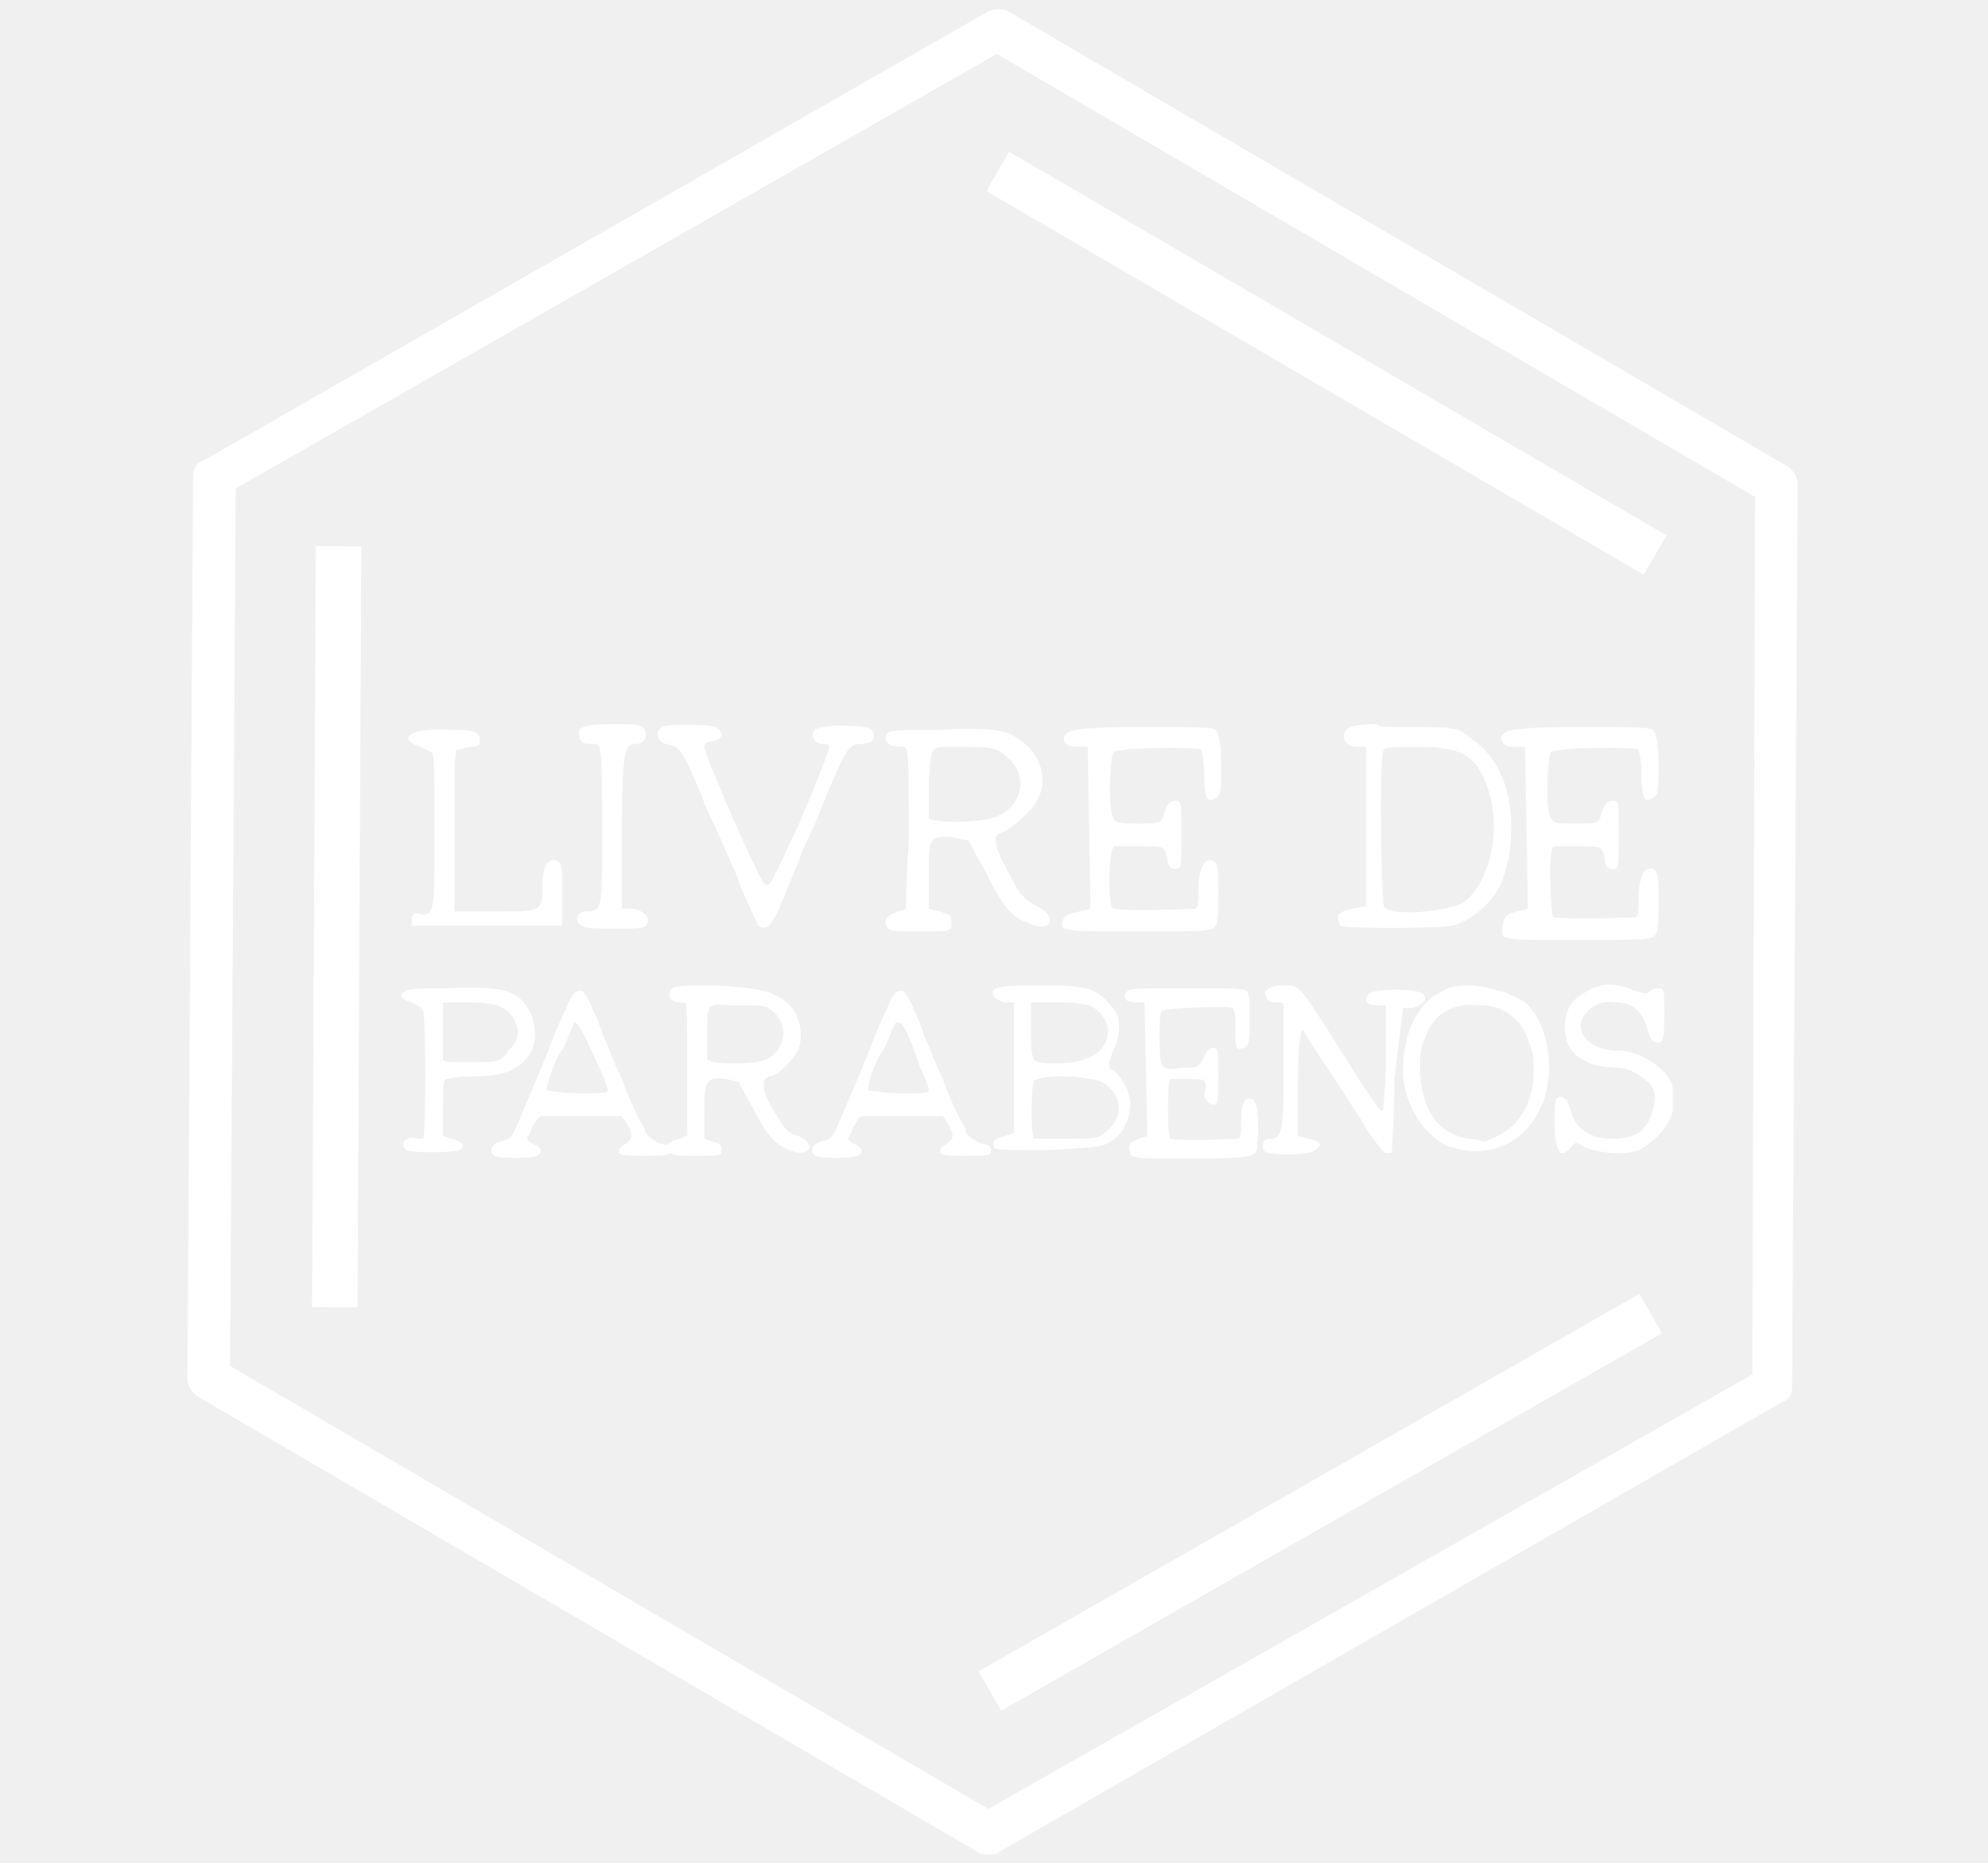
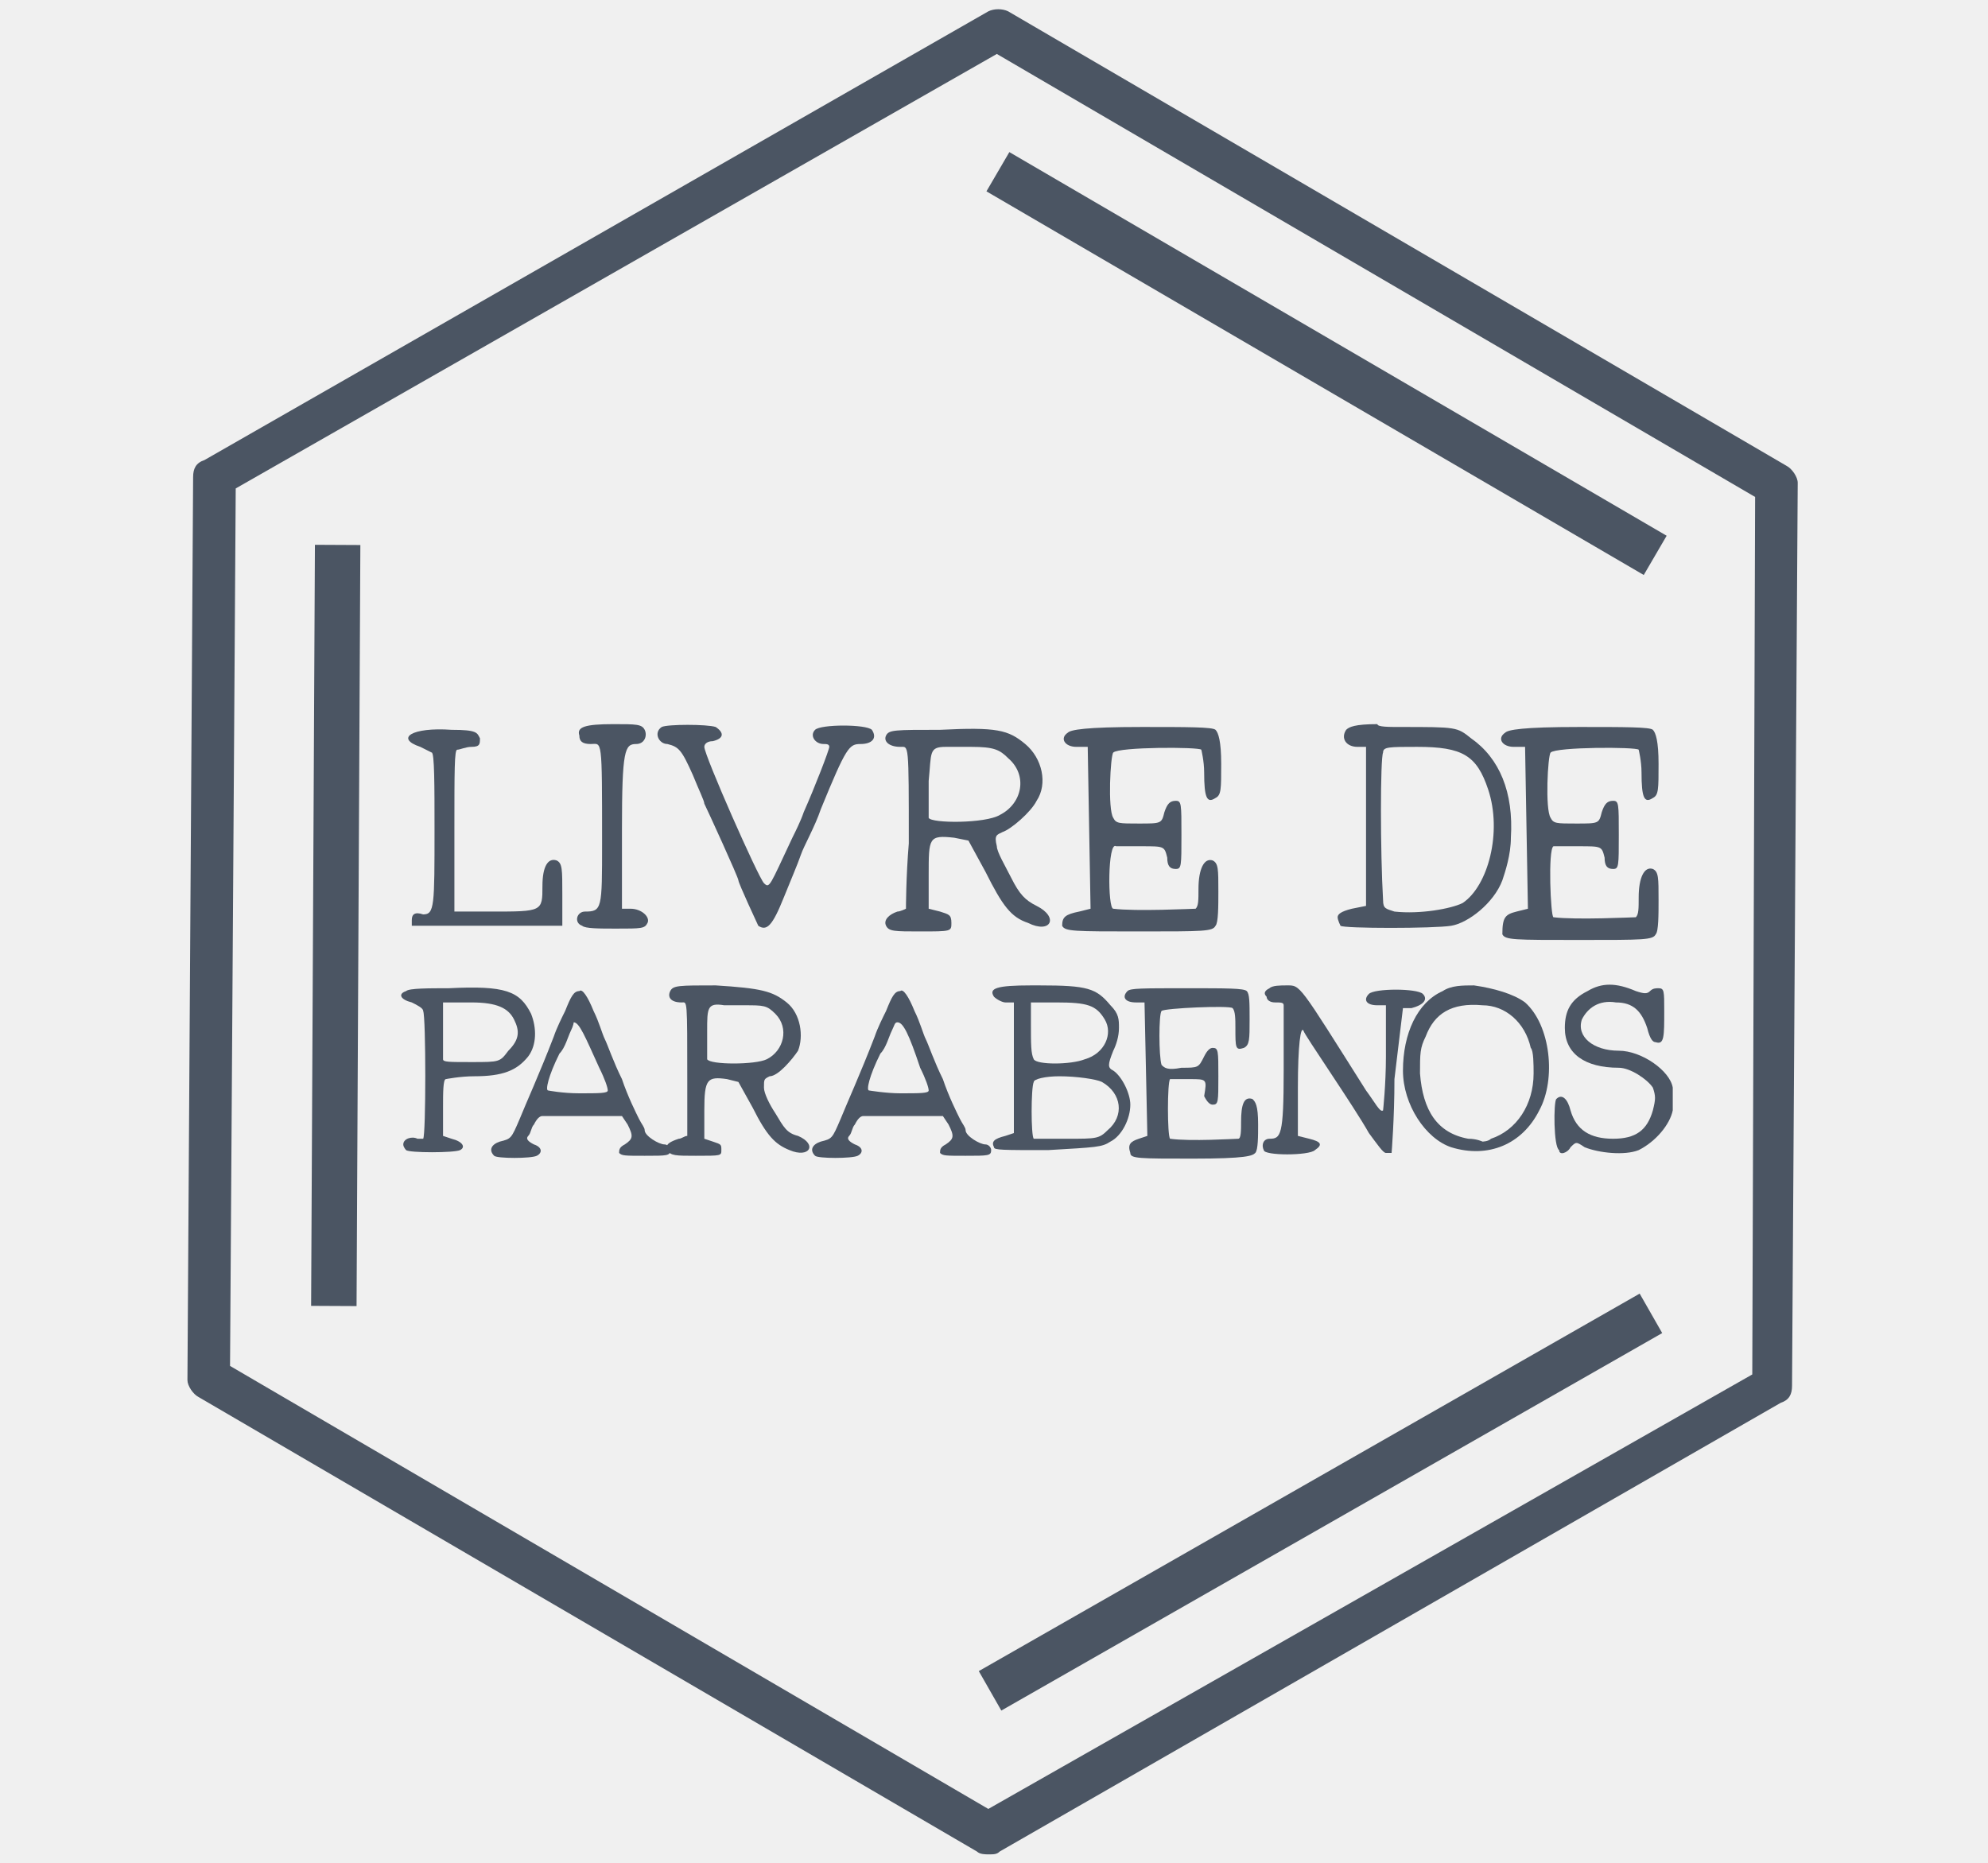
<svg xmlns="http://www.w3.org/2000/svg" version="1.1" id="Camada_1" x="0px" y="0px" viewBox="0 0 70 65.6" style="enable-background:new 0 0 70 65.6;" xml:space="preserve">
  <style type="text/css">
- 	.st0{fill:#FFFFFF;}
+ 	.st0{fill:#4B5563;}
</style>
  <g>
    <path class="st0" d="M34.8,65.3c-0.1,0-0.3,0-0.4-0.1L7,49.2c-0.2-0.1-0.4-0.4-0.4-0.6l0.2-31.8c0-0.3,0.1-0.5,0.4-0.6L34.8,0.4   c0.2-0.1,0.5-0.1,0.7,0l27.4,16c0.2,0.1,0.4,0.4,0.4,0.6l-0.2,31.8c0,0.3-0.1,0.5-0.4,0.6L35.2,65.2C35.1,65.3,35,65.3,34.8,65.3    M8.1,48.1l26.7,15.6l26.9-15.3l0.1-30.9L35.1,1.9L8.3,17.2L8.1,48.1z" />
-     <rect x="45.9" y="-0.6" transform="matrix(0.5041 -0.8636 0.8636 0.5041 12.1104 46.6686)" class="st0" width="1.6" height="26.8" />
-     <rect x="33.1" y="52.1" transform="matrix(0.8683 -0.496 0.496 0.8683 -20.1247 30.0332)" class="st0" width="26.8" height="1.6" />
-     <rect x="-1.5" y="31.9" transform="matrix(4.995302e-03 -1 1 4.995302e-03 -20.9043 44.3707)" class="st0" width="26.8" height="1.6" />
-     <path class="st0" d="M18.7,35.7c0.2,0.5,0.2,1.1-0.1,1.5c-0.4,0.5-0.9,0.7-1.9,0.7c-0.5,0-1,0.1-1,0.1c-0.1,0-0.1,0.5-0.1,1v1   l0.3,0.1c0.4,0.1,0.5,0.3,0.3,0.4c-0.2,0.1-1.8,0.1-1.9,0c0,0-0.1-0.1-0.1-0.2c0-0.2,0.3-0.3,0.5-0.2c0,0,0.1,0,0.2,0   c0.1-0.1,0.1-4.3,0-4.5c0-0.1-0.2-0.2-0.4-0.3c-0.4-0.1-0.5-0.3-0.2-0.4c0.1-0.1,0.8-0.1,1.5-0.1C17.8,34.7,18.3,34.9,18.7,35.7    M16.5,35.3l-0.9,0l0,0.9c0,0.5,0,1,0,1.1c0,0.1,0.2,0.1,1,0.1c1,0,1,0,1.3-0.4c0.4-0.4,0.4-0.7,0.2-1.1c-0.2-0.4-0.6-0.6-1.5-0.6   C16.7,35.3,16.6,35.3,16.5,35.3" />
-     <path class="st0" d="M20.9,35.6c0.2,0.4,0.3,0.8,0.4,1c0.1,0.2,0.3,0.8,0.6,1.4c0.2,0.6,0.5,1.2,0.6,1.4c0.1,0.2,0.2,0.3,0.2,0.4   c0,0.2,0.5,0.5,0.7,0.5c0.1,0,0.2,0.1,0.2,0.2c0,0.2-0.1,0.2-0.9,0.2c-0.7,0-0.8,0-0.9-0.1c0-0.1,0-0.2,0.2-0.3   c0.3-0.2,0.3-0.3,0.1-0.7l-0.2-0.3l-1.3,0c-0.7,0-1.4,0-1.5,0c-0.1,0-0.2,0.1-0.3,0.3c-0.1,0.1-0.1,0.3-0.2,0.4   c-0.1,0.1,0,0.2,0.2,0.3c0.3,0.1,0.3,0.3,0.1,0.4c-0.2,0.1-1.4,0.1-1.5,0c-0.2-0.2-0.1-0.4,0.2-0.5c0.4-0.1,0.4-0.1,0.7-0.8   c0.2-0.5,0.7-1.6,1.2-2.9c0.1-0.3,0.3-0.7,0.4-0.9c0.2-0.5,0.3-0.7,0.5-0.7C20.5,34.8,20.7,35.1,20.9,35.6 M20.1,36.3   c-0.1,0.2-0.2,0.6-0.4,0.8c-0.4,0.8-0.5,1.3-0.4,1.3c0,0,0.5,0.1,1.1,0.1c0.7,0,1,0,1-0.1c0-0.1-0.1-0.4-0.3-0.8   c-0.5-1.1-0.7-1.6-0.9-1.6C20.2,36,20.2,36.1,20.1,36.3" />
-     <path class="st0" d="M27.7,35.3c0.5,0.4,0.6,1.2,0.4,1.7c-0.2,0.3-0.7,0.9-1,0.9c-0.2,0.1-0.2,0.1-0.2,0.4c0,0.2,0.2,0.6,0.4,0.9   c0.3,0.5,0.4,0.7,0.8,0.8c0.7,0.3,0.4,0.8-0.3,0.5C27.3,40.3,27,40,26.5,39l-0.5-0.9L25.6,38c-0.7-0.1-0.8,0-0.8,1.1v1l0.3,0.1   c0.3,0.1,0.3,0.1,0.3,0.3c0,0.2,0,0.2-0.9,0.2c-0.7,0-0.9,0-1-0.2c-0.1-0.2,0.1-0.3,0.4-0.4c0.1,0,0.2-0.1,0.3-0.1c0,0,0-0.9,0-1.9   c0-3,0-2.8-0.2-2.8c-0.4,0-0.5-0.2-0.4-0.4c0.1-0.2,0.3-0.2,1.6-0.2C26.8,34.8,27.2,34.9,27.7,35.3 M24.9,36.3c0,0.5,0,1,0,1   c0.1,0.2,1.7,0.2,2.1,0c0.6-0.3,0.8-1.1,0.3-1.6c-0.3-0.3-0.4-0.3-1.1-0.3c-0.3,0-0.6,0-0.7,0C24.9,35.3,24.9,35.5,24.9,36.3" />
-     <path class="st0" d="M32.2,35.6c0.2,0.4,0.3,0.8,0.4,1c0.1,0.2,0.3,0.8,0.6,1.4c0.2,0.6,0.5,1.2,0.6,1.4c0.1,0.2,0.2,0.3,0.2,0.4   c0,0.2,0.5,0.5,0.7,0.5c0.1,0,0.2,0.1,0.2,0.2c0,0.2-0.1,0.2-0.9,0.2c-0.7,0-0.8,0-0.9-0.1c0-0.1,0-0.2,0.2-0.3   c0.3-0.2,0.3-0.3,0.1-0.7l-0.2-0.3l-1.3,0c-0.7,0-1.4,0-1.5,0c-0.1,0-0.2,0.1-0.3,0.3c-0.1,0.1-0.1,0.3-0.2,0.4   c-0.1,0.1,0,0.2,0.2,0.3c0.3,0.1,0.3,0.3,0.1,0.4c-0.2,0.1-1.4,0.1-1.5,0c-0.2-0.2-0.1-0.4,0.2-0.5c0.4-0.1,0.4-0.1,0.7-0.8   c0.2-0.5,0.7-1.6,1.2-2.9c0.1-0.3,0.3-0.7,0.4-0.9c0.2-0.5,0.3-0.7,0.5-0.7C31.8,34.8,32,35.1,32.2,35.6 M31.4,36.3   c-0.1,0.2-0.2,0.6-0.4,0.8c-0.4,0.8-0.5,1.3-0.4,1.3c0,0,0.6,0.1,1.1,0.1c0.7,0,1,0,1-0.1c0-0.1-0.1-0.4-0.3-0.8   C32,36.4,31.8,36,31.6,36C31.5,36,31.5,36.1,31.4,36.3" />
-     <path class="st0" d="M36.6,34.7c1.7,0,2,0.1,2.5,0.7c0.3,0.3,0.3,0.5,0.3,0.8c0,0.3-0.1,0.6-0.2,0.8c-0.2,0.5-0.2,0.6,0,0.7   c0.3,0.2,0.6,0.8,0.6,1.2c0,0.5-0.3,1.1-0.7,1.3c-0.3,0.2-0.5,0.2-2.2,0.3c-1.6,0-1.9,0-1.9-0.1c-0.1-0.2,0-0.3,0.4-0.4l0.3-0.1   v-4.6l-0.3,0c-0.1,0-0.3-0.1-0.4-0.2c-0.2-0.3,0.1-0.4,1.3-0.4C36.4,34.7,36.5,34.7,36.6,34.7 M36.3,36c0,0.8,0,1.1,0.1,1.3   c0.1,0.2,1.3,0.2,1.8,0c0.7-0.2,1-0.9,0.7-1.4c-0.3-0.5-0.6-0.6-1.7-0.6h-0.9L36.3,36z M36.4,38.1c-0.1,0.2-0.1,1.9,0,2   c0,0,0.6,0,1.2,0c1,0,1.1,0,1.4-0.3c0.6-0.5,0.5-1.3-0.2-1.7c-0.2-0.1-0.9-0.2-1.5-0.2C36.8,37.9,36.4,38,36.4,38.1" />
-     <path class="st0" d="M40.1,40.1l0.3-0.1l-0.1-4.7l-0.3,0c-0.4,0-0.5-0.2-0.3-0.4c0.1-0.1,0.5-0.1,2.1-0.1c1.4,0,2,0,2.1,0.1   c0.1,0.1,0.1,0.4,0.1,1c0,0.7,0,0.9-0.2,1c-0.3,0.1-0.3,0-0.3-0.7c0-0.3,0-0.6-0.1-0.7c-0.1-0.1-2.4,0-2.5,0.1   c-0.1,0.1-0.1,1.6,0,1.9c0.1,0.1,0.2,0.2,0.7,0.1c0.6,0,0.6,0,0.8-0.4c0.1-0.2,0.2-0.3,0.3-0.3c0.2,0,0.2,0.1,0.2,1   c0,0.9,0,1-0.2,1c-0.1,0-0.2-0.1-0.3-0.3C42.5,38,42.5,38,41.9,38c-0.3,0-0.7,0-0.7,0c-0.1,0.1-0.1,2,0,2.1c0.7,0.1,2.3,0,2.4,0   c0.1,0,0.1-0.3,0.1-0.6c0-0.6,0.1-0.9,0.4-0.8c0.1,0.1,0.2,0.2,0.2,0.9c0,0.4,0,0.9-0.1,1c-0.1,0.1-0.3,0.2-2.2,0.2   c-1.9,0-2.2,0-2.2-0.2C39.7,40.3,39.8,40.2,40.1,40.1" />
-     <path class="st0" d="M44.7,40.1c0.4,0,0.5-0.1,0.5-2.4c0-1.2,0-2.3,0-2.3c0-0.1-0.1-0.1-0.3-0.1s-0.3-0.1-0.3-0.2   c-0.1-0.1-0.1-0.2,0.1-0.3c0.1-0.1,0.4-0.1,0.6-0.1c0.5,0,0.4-0.1,2.8,3.7c0.3,0.4,0.5,0.8,0.6,0.7c0,0,0.1-0.9,0.1-1.9l0-1.8   l-0.3,0c-0.4,0-0.5-0.2-0.3-0.4c0.2-0.2,1.7-0.2,1.9,0c0.2,0.2,0,0.4-0.4,0.5l-0.3,0L49.1,38c0,1.4-0.1,2.6-0.1,2.6   c0,0-0.1,0-0.2,0c-0.1,0-0.3-0.3-0.6-0.7c-0.5-0.9-2.3-3.5-2.3-3.6c-0.1-0.2-0.2,0.5-0.2,2l0,1.7l0.4,0.1c0.4,0.1,0.5,0.2,0.2,0.4   c-0.2,0.2-1.8,0.2-1.8,0C44.4,40.3,44.5,40.1,44.7,40.1" />
-     <path class="st0" d="M53.7,35.3c0.9,0.8,1.1,2.7,0.5,3.8c-0.6,1.2-1.8,1.7-3.1,1.3c-0.9-0.3-1.7-1.5-1.7-2.7c0-1.3,0.5-2.4,1.4-2.8   c0.3-0.2,0.7-0.2,1.1-0.2C52.6,34.8,53.3,35,53.7,35.3 M50.2,36.5C50,36.9,50,37.1,50,37.8c0.1,1.3,0.6,2.1,1.7,2.3   c0.3,0,0.5,0.1,0.5,0.1c0,0,0.2,0,0.3-0.1c0.9-0.3,1.5-1.2,1.5-2.3c0-0.3,0-0.8-0.1-0.9c-0.2-0.9-0.9-1.5-1.7-1.5   C51.1,35.3,50.5,35.7,50.2,36.5" />
-     <path class="st0" d="M54.8,38.7c0.2-0.2,0.4,0,0.5,0.4c0.2,0.7,0.7,1,1.5,1c0.8,0,1.2-0.3,1.4-1c0.1-0.4,0.1-0.5,0-0.8   c-0.2-0.3-0.8-0.7-1.2-0.7c-1.2,0-1.9-0.5-1.9-1.4c0-0.6,0.2-1,0.8-1.3c0.5-0.3,1-0.3,1.7,0c0.3,0.1,0.4,0.1,0.5,0   c0.1-0.1,0.2-0.1,0.3-0.1c0.2,0,0.2,0.1,0.2,0.8c0,0.9,0,1.2-0.3,1.1c-0.1,0-0.2-0.1-0.3-0.5c-0.2-0.6-0.5-0.9-1.1-0.9   c-0.6-0.1-1,0.2-1.2,0.6c-0.2,0.6,0.4,1.1,1.3,1.1c0.8,0,1.8,0.7,1.9,1.3c0,0.2,0,0.5,0,0.8c-0.1,0.5-0.6,1.1-1.2,1.4   c-0.5,0.2-1.4,0.1-1.9-0.1c-0.3-0.2-0.3-0.2-0.5,0c-0.1,0.2-0.4,0.3-0.4,0.1C54.7,40.4,54.7,38.8,54.8,38.7" />
-     <path class="st0" d="M14.5,32.4c0-0.2,0.1-0.3,0.4-0.2c0.4,0,0.4-0.3,0.4-3c0-1.5,0-2.7-0.1-2.7c0,0-0.2-0.1-0.4-0.2   c-0.9-0.3-0.3-0.7,1.1-0.6c0.9,0,0.9,0.1,1,0.3c0,0.2,0,0.3-0.3,0.3c-0.2,0-0.4,0.1-0.5,0.1c-0.1,0-0.1,0.7-0.1,2.9l0,2.8l1.3,0   c1.8,0,1.8,0,1.8-0.9c0-0.7,0.2-1,0.5-0.9c0.2,0.1,0.2,0.3,0.2,1.2l0,1.1l-2.6,0c-1.4,0-2.6,0-2.7,0C14.5,32.6,14.5,32.5,14.5,32.4   " />
-     <path class="st0" d="M20.6,32.1c0.6,0,0.6-0.1,0.6-2.4c0-3.8,0-3.5-0.4-3.5c-0.3,0-0.4-0.1-0.4-0.3c-0.1-0.3,0.2-0.4,1.2-0.4   c0.8,0,1,0,1.1,0.2c0.1,0.2,0,0.5-0.3,0.5c-0.4,0-0.5,0.2-0.5,3V32h0.3c0.4,0,0.7,0.3,0.6,0.5c-0.1,0.2-0.2,0.2-1.1,0.2   c-0.6,0-1.1,0-1.2-0.1C20.2,32.5,20.3,32.1,20.6,32.1" />
-     <path class="st0" d="M26,31c0-0.1-1.1-2.5-1.2-2.7c0-0.1-0.2-0.5-0.4-1c-0.4-0.9-0.5-1-0.9-1.1c-0.3,0-0.5-0.4-0.2-0.6   c0.2-0.1,1.6-0.1,1.9,0c0.3,0.2,0.3,0.4-0.1,0.5c-0.2,0-0.3,0.1-0.3,0.2c0,0.3,1.9,4.6,2.1,4.8c0.2,0.2,0.2,0.1,1-1.6   c0.1-0.2,0.3-0.6,0.4-0.9c0.4-0.9,0.9-2.2,0.9-2.3c0-0.1-0.1-0.1-0.2-0.1c-0.3,0-0.5-0.3-0.3-0.5c0.2-0.2,1.8-0.2,2,0   c0.2,0.3,0,0.5-0.4,0.5c-0.4,0-0.5,0.1-1.4,2.3c-0.2,0.6-0.6,1.3-0.7,1.6c-0.1,0.3-0.4,1-0.6,1.5c-0.4,1-0.6,1.2-0.9,1   C26.7,32.6,26,31.1,26,31" />
-     <path class="st0" d="M36.1,26.2c0.6,0.5,0.8,1.4,0.4,2c-0.2,0.4-0.9,1-1.2,1.1c-0.2,0.1-0.3,0.1-0.2,0.5c0,0.2,0.3,0.7,0.5,1.1   c0.3,0.6,0.5,0.8,0.9,1c0.8,0.4,0.5,1-0.3,0.6c-0.6-0.2-0.9-0.6-1.5-1.8l-0.6-1.1l-0.5-0.1c-0.9-0.1-0.9,0-0.9,1.3V32l0.4,0.1   c0.3,0.1,0.4,0.1,0.4,0.4c0,0.3,0,0.3-1.1,0.3c-0.9,0-1.1,0-1.2-0.2c-0.1-0.2,0.1-0.4,0.4-0.5c0.1,0,0.3-0.1,0.3-0.1   c0,0,0-1.1,0.1-2.3c0-3.6,0-3.4-0.3-3.4c-0.4,0-0.6-0.2-0.5-0.4c0.1-0.2,0.3-0.2,1.9-0.2C35.1,25.6,35.5,25.7,36.1,26.2 M32.7,27.5   c0,0.6,0,1.2,0,1.3c0.1,0.2,2,0.2,2.5-0.1c0.8-0.4,1-1.4,0.3-2c-0.3-0.3-0.5-0.4-1.3-0.4c-0.4,0-0.7,0-0.9,0   C32.7,26.3,32.8,26.5,32.7,27.5" />
-     <path class="st0" d="M38,32.1l0.4-0.1l-0.1-5.7l-0.4,0c-0.4,0-0.6-0.3-0.3-0.5c0.1-0.1,0.6-0.2,2.6-0.2c1.6,0,2.5,0,2.6,0.1   c0.1,0.1,0.2,0.4,0.2,1.2c0,0.9,0,1.1-0.2,1.2c-0.3,0.2-0.4,0-0.4-0.9c0-0.4-0.1-0.8-0.1-0.8c-0.1-0.1-2.9-0.1-3.1,0.1   c-0.1,0.1-0.2,2,0,2.3c0.1,0.2,0.2,0.2,0.9,0.2c0.8,0,0.8,0,0.9-0.4c0.1-0.3,0.2-0.4,0.4-0.4c0.2,0,0.2,0.1,0.2,1.2   c0,1.1,0,1.2-0.2,1.2c-0.2,0-0.3-0.1-0.3-0.4c-0.1-0.4-0.1-0.4-0.9-0.4c-0.4,0-0.8,0-0.9,0C39,29.6,39,32,39.2,32   c0.8,0.1,2.8,0,2.9,0c0.1-0.1,0.1-0.3,0.1-0.7c0-0.7,0.2-1.1,0.5-1c0.2,0.1,0.2,0.3,0.2,1.1c0,0.5,0,1.1-0.1,1.2   c-0.1,0.2-0.4,0.2-2.7,0.2c-2.3,0-2.6,0-2.7-0.2C37.4,32.3,37.5,32.2,38,32.1" />
-     <path class="st0" d="M49.3,25.6c2,0,2,0,2.5,0.4c1,0.7,1.5,1.9,1.4,3.5c0,0.6-0.2,1.2-0.3,1.5c-0.3,0.8-1.2,1.5-1.8,1.6   c-0.6,0.1-3.8,0.1-3.9,0c0,0-0.1-0.2-0.1-0.3c0-0.1,0.1-0.2,0.5-0.3l0.5-0.1l0-2.8l0-2.8l-0.3,0c-0.4,0-0.6-0.3-0.4-0.6   c0.1-0.1,0.3-0.2,1.1-0.2C48.5,25.6,48.9,25.6,49.3,25.6 M48.7,26.5c-0.1,0.2-0.1,3.5,0,5.2c0,0.3,0.1,0.3,0.4,0.4   c0.9,0.1,2-0.1,2.4-0.3c0.9-0.6,1.4-2.5,0.9-4c-0.4-1.2-0.9-1.5-2.5-1.5C48.9,26.3,48.7,26.3,48.7,26.5" />
-     <path class="st0" d="M53.4,32.1l0.4-0.1l-0.1-5.7l-0.4,0c-0.4,0-0.6-0.3-0.3-0.5c0.1-0.1,0.6-0.2,2.6-0.2c1.6,0,2.5,0,2.6,0.1   c0.1,0.1,0.2,0.4,0.2,1.2c0,0.9,0,1.1-0.2,1.2c-0.3,0.2-0.4,0-0.4-0.9c0-0.4-0.1-0.8-0.1-0.8c-0.1-0.1-2.9-0.1-3.1,0.1   c-0.1,0.1-0.2,2,0,2.3c0.1,0.2,0.2,0.2,0.9,0.2c0.8,0,0.8,0,0.9-0.4c0.1-0.3,0.2-0.4,0.4-0.4c0.2,0,0.2,0.1,0.2,1.2   c0,1.1,0,1.2-0.2,1.2c-0.2,0-0.3-0.1-0.3-0.4c-0.1-0.4-0.1-0.4-0.9-0.4c-0.4,0-0.8,0-0.9,0c-0.2,0.1-0.1,2.5,0,2.5   c0.8,0.1,2.8,0,2.9,0c0.1-0.1,0.1-0.3,0.1-0.7c0-0.7,0.2-1.1,0.5-1c0.2,0.1,0.2,0.3,0.2,1.1c0,0.5,0,1.1-0.1,1.2   c-0.1,0.2-0.4,0.2-2.7,0.2c-2.3,0-2.6,0-2.7-0.2C52.9,32.3,53,32.2,53.4,32.1" />
+     <rect x="45.9" y="-0.6" transform="matrix(0.5041 -0.8636 0.8636 0.5041 12.1139 46.6796)" class="st0" width="1.6" height="26.8" />
+     <rect x="33.1" y="52.1" transform="matrix(0.8683 -0.496 0.496 0.8683 -20.1181 30.0256)" class="st0" width="26.8" height="1.6" />
+     <rect x="-1.5" y="31.8" transform="matrix(4.995239e-03 -1 1 4.995239e-03 -20.8377 44.326)" class="st0" width="26.8" height="1.6" />
+     <path class="st0" d="M18.7,35.7c0.2,0.5,0.2,1.1-0.1,1.5c-0.4,0.5-0.9,0.7-1.9,0.7c-0.5,0-1,0.1-1,0.1c-0.1,0-0.1,0.5-0.1,1v1   l0.3,0.1c0.4,0.1,0.5,0.3,0.3,0.4c-0.2,0.1-1.8,0.1-1.9,0c0,0-0.1-0.1-0.1-0.2c0-0.2,0.3-0.3,0.5-0.2c0,0,0.1,0,0.2,0   c0.1-0.1,0.1-4.3,0-4.5c0-0.1-0.2-0.2-0.4-0.3c-0.4-0.1-0.5-0.3-0.2-0.4c0.1-0.1,0.8-0.1,1.5-0.1C17.8,34.7,18.3,34.9,18.7,35.7    M16.5,35.3h-0.9v0.9c0,0.5,0,1,0,1.1s0.2,0.1,1,0.1c1,0,1,0,1.3-0.4c0.4-0.4,0.4-0.7,0.2-1.1c-0.2-0.4-0.6-0.6-1.5-0.6   C16.7,35.3,16.6,35.3,16.5,35.3" />
+     <path class="st0" d="M20.9,35.6c0.2,0.4,0.3,0.8,0.4,1s0.3,0.8,0.6,1.4c0.2,0.6,0.5,1.2,0.6,1.4s0.2,0.3,0.2,0.4   c0,0.2,0.5,0.5,0.7,0.5c0.1,0,0.2,0.1,0.2,0.2c0,0.2-0.1,0.2-0.9,0.2c-0.7,0-0.8,0-0.9-0.1c0-0.1,0-0.2,0.2-0.3   c0.3-0.2,0.3-0.3,0.1-0.7l-0.2-0.3h-1.3c-0.7,0-1.4,0-1.5,0s-0.2,0.1-0.3,0.3c-0.1,0.1-0.1,0.3-0.2,0.4c-0.1,0.1,0,0.2,0.2,0.3   c0.3,0.1,0.3,0.3,0.1,0.4c-0.2,0.1-1.4,0.1-1.5,0c-0.2-0.2-0.1-0.4,0.2-0.5c0.4-0.1,0.4-0.1,0.7-0.8c0.2-0.5,0.7-1.6,1.2-2.9   c0.1-0.3,0.3-0.7,0.4-0.9c0.2-0.5,0.3-0.7,0.5-0.7C20.5,34.8,20.7,35.1,20.9,35.6 M20.1,36.3c-0.1,0.2-0.2,0.6-0.4,0.8   c-0.4,0.8-0.5,1.3-0.4,1.3c0,0,0.5,0.1,1.1,0.1c0.7,0,1,0,1-0.1s-0.1-0.4-0.3-0.8c-0.5-1.1-0.7-1.6-0.9-1.6   C20.2,36,20.2,36.1,20.1,36.3" />
+     <path class="st0" d="M27.7,35.3c0.5,0.4,0.6,1.2,0.4,1.7c-0.2,0.3-0.7,0.9-1,0.9c-0.2,0.1-0.2,0.1-0.2,0.4c0,0.2,0.2,0.6,0.4,0.9   c0.3,0.5,0.4,0.7,0.8,0.8c0.7,0.3,0.4,0.8-0.3,0.5C27.3,40.3,27,40,26.5,39L26,38.1L25.6,38c-0.7-0.1-0.8,0-0.8,1.1v1l0.3,0.1   c0.3,0.1,0.3,0.1,0.3,0.3s0,0.2-0.9,0.2c-0.7,0-0.9,0-1-0.2s0.1-0.3,0.4-0.4c0.1,0,0.2-0.1,0.3-0.1c0,0,0-0.9,0-1.9   c0-3,0-2.8-0.2-2.8c-0.4,0-0.5-0.2-0.4-0.4s0.3-0.2,1.6-0.2C26.8,34.8,27.2,34.9,27.7,35.3 M24.9,36.3c0,0.5,0,1,0,1   c0.1,0.2,1.7,0.2,2.1,0c0.6-0.3,0.8-1.1,0.3-1.6c-0.3-0.3-0.4-0.3-1.1-0.3c-0.3,0-0.6,0-0.7,0C24.9,35.3,24.9,35.5,24.9,36.3" />
+     <path class="st0" d="M32.2,35.6c0.2,0.4,0.3,0.8,0.4,1c0.1,0.2,0.3,0.8,0.6,1.4c0.2,0.6,0.5,1.2,0.6,1.4s0.2,0.3,0.2,0.4   c0,0.2,0.5,0.5,0.7,0.5c0.1,0,0.2,0.1,0.2,0.2c0,0.2-0.1,0.2-0.9,0.2c-0.7,0-0.8,0-0.9-0.1c0-0.1,0-0.2,0.2-0.3   c0.3-0.2,0.3-0.3,0.1-0.7l-0.2-0.3h-1.3c-0.7,0-1.4,0-1.5,0s-0.2,0.1-0.3,0.3C30,39.7,30,39.9,29.9,40c-0.1,0.1,0,0.2,0.2,0.3   c0.3,0.1,0.3,0.3,0.1,0.4c-0.2,0.1-1.4,0.1-1.5,0c-0.2-0.2-0.1-0.4,0.2-0.5c0.4-0.1,0.4-0.1,0.7-0.8c0.2-0.5,0.7-1.6,1.2-2.9   c0.1-0.3,0.3-0.7,0.4-0.9c0.2-0.5,0.3-0.7,0.5-0.7C31.8,34.8,32,35.1,32.2,35.6 M31.4,36.3c-0.1,0.2-0.2,0.6-0.4,0.8   c-0.4,0.8-0.5,1.3-0.4,1.3c0,0,0.6,0.1,1.1,0.1c0.7,0,1,0,1-0.1s-0.1-0.4-0.3-0.8C32,36.4,31.8,36,31.6,36   C31.5,36,31.5,36.1,31.4,36.3" />
+     <path class="st0" d="M36.6,34.7c1.7,0,2,0.1,2.5,0.7c0.3,0.3,0.3,0.5,0.3,0.8s-0.1,0.6-0.2,0.8c-0.2,0.5-0.2,0.6,0,0.7   c0.3,0.2,0.6,0.8,0.6,1.2c0,0.5-0.3,1.1-0.7,1.3c-0.3,0.2-0.5,0.2-2.2,0.3c-1.6,0-1.9,0-1.9-0.1c-0.1-0.2,0-0.3,0.4-0.4l0.3-0.1   v-4.6h-0.3c-0.1,0-0.3-0.1-0.4-0.2c-0.2-0.3,0.1-0.4,1.3-0.4C36.4,34.7,36.5,34.7,36.6,34.7 M36.3,36c0,0.8,0,1.1,0.1,1.3   s1.3,0.2,1.8,0c0.7-0.2,1-0.9,0.7-1.4s-0.6-0.6-1.7-0.6h-0.9L36.3,36z M36.4,38.1c-0.1,0.2-0.1,1.9,0,2c0,0,0.6,0,1.2,0   c1,0,1.1,0,1.4-0.3c0.6-0.5,0.5-1.3-0.2-1.7c-0.2-0.1-0.9-0.2-1.5-0.2C36.8,37.9,36.4,38,36.4,38.1" />
+     <path class="st0" d="M40.1,40.1l0.3-0.1l-0.1-4.7H40c-0.4,0-0.5-0.2-0.3-0.4c0.1-0.1,0.5-0.1,2.1-0.1c1.4,0,2,0,2.1,0.1   s0.1,0.4,0.1,1c0,0.7,0,0.9-0.2,1c-0.3,0.1-0.3,0-0.3-0.7c0-0.3,0-0.6-0.1-0.7c-0.1-0.1-2.4,0-2.5,0.1s-0.1,1.6,0,1.9   c0.1,0.1,0.2,0.2,0.7,0.1c0.6,0,0.6,0,0.8-0.4c0.1-0.2,0.2-0.3,0.3-0.3c0.2,0,0.2,0.1,0.2,1s0,1-0.2,1c-0.1,0-0.2-0.1-0.3-0.3   c0.1-0.6,0.1-0.6-0.5-0.6c-0.3,0-0.7,0-0.7,0c-0.1,0.1-0.1,2,0,2.1c0.7,0.1,2.3,0,2.4,0c0.1,0,0.1-0.3,0.1-0.6   c0-0.6,0.1-0.9,0.4-0.8c0.1,0.1,0.2,0.2,0.2,0.9c0,0.4,0,0.9-0.1,1s-0.3,0.2-2.2,0.2s-2.2,0-2.2-0.2C39.7,40.3,39.8,40.2,40.1,40.1   " />
+     <path class="st0" d="M44.7,40.1c0.4,0,0.5-0.1,0.5-2.4c0-1.2,0-2.3,0-2.3c0-0.1-0.1-0.1-0.3-0.1s-0.3-0.1-0.3-0.2   c-0.1-0.1-0.1-0.2,0.1-0.3c0.1-0.1,0.4-0.1,0.6-0.1c0.5,0,0.4-0.1,2.8,3.7c0.3,0.4,0.5,0.8,0.6,0.7c0,0,0.1-0.9,0.1-1.9v-1.8h-0.3   c-0.4,0-0.5-0.2-0.3-0.4s1.7-0.2,1.9,0s0,0.4-0.4,0.5h-0.3L49.1,38c0,1.4-0.1,2.6-0.1,2.6s-0.1,0-0.2,0c-0.1,0-0.3-0.3-0.6-0.7   c-0.5-0.9-2.3-3.5-2.3-3.6c-0.1-0.2-0.2,0.5-0.2,2V40l0.4,0.1c0.4,0.1,0.5,0.2,0.2,0.4c-0.2,0.2-1.8,0.2-1.8,0   C44.4,40.3,44.5,40.1,44.7,40.1" />
+     <path class="st0" d="M53.7,35.3c0.9,0.8,1.1,2.7,0.5,3.8c-0.6,1.2-1.8,1.7-3.1,1.3c-0.9-0.3-1.7-1.5-1.7-2.7c0-1.3,0.5-2.4,1.4-2.8   c0.3-0.2,0.7-0.2,1.1-0.2C52.6,34.8,53.3,35,53.7,35.3 M50.2,36.5C50,36.9,50,37.1,50,37.8c0.1,1.3,0.6,2.1,1.7,2.3   c0.3,0,0.5,0.1,0.5,0.1s0.2,0,0.3-0.1c0.9-0.3,1.5-1.2,1.5-2.3c0-0.3,0-0.8-0.1-0.9c-0.2-0.9-0.9-1.5-1.7-1.5   C51.1,35.3,50.5,35.7,50.2,36.5" />
+     <path class="st0" d="M54.8,38.7c0.2-0.2,0.4,0,0.5,0.4c0.2,0.7,0.7,1,1.5,1s1.2-0.3,1.4-1c0.1-0.4,0.1-0.5,0-0.8   C58,38,57.4,37.6,57,37.6c-1.2,0-1.9-0.5-1.9-1.4c0-0.6,0.2-1,0.8-1.3c0.5-0.3,1-0.3,1.7,0c0.3,0.1,0.4,0.1,0.5,0s0.2-0.1,0.3-0.1   c0.2,0,0.2,0.1,0.2,0.8c0,0.9,0,1.2-0.3,1.1c-0.1,0-0.2-0.1-0.3-0.5c-0.2-0.6-0.5-0.9-1.1-0.9c-0.6-0.1-1,0.2-1.2,0.6   C55.5,36.5,56.1,37,57,37c0.8,0,1.8,0.7,1.9,1.3c0,0.2,0,0.5,0,0.8c-0.1,0.5-0.6,1.1-1.2,1.4c-0.5,0.2-1.4,0.1-1.9-0.1   c-0.3-0.2-0.3-0.2-0.5,0c-0.1,0.2-0.4,0.3-0.4,0.1C54.7,40.4,54.7,38.8,54.8,38.7" />
+     <path class="st0" d="M14.5,32.4c0-0.2,0.1-0.3,0.4-0.2c0.4,0,0.4-0.3,0.4-3c0-1.5,0-2.7-0.1-2.7c0,0-0.2-0.1-0.4-0.2   c-0.9-0.3-0.3-0.7,1.1-0.6c0.9,0,0.9,0.1,1,0.3c0,0.2,0,0.3-0.3,0.3c-0.2,0-0.4,0.1-0.5,0.1S16,27.1,16,29.3v2.8h1.3   c1.8,0,1.8,0,1.8-0.9c0-0.7,0.2-1,0.5-0.9c0.2,0.1,0.2,0.3,0.2,1.2v1.1h-2.6c-1.4,0-2.6,0-2.7,0C14.5,32.6,14.5,32.5,14.5,32.4" />
+     <path class="st0" d="M20.6,32.1c0.6,0,0.6-0.1,0.6-2.4c0-3.8,0-3.5-0.4-3.5c-0.3,0-0.4-0.1-0.4-0.3c-0.1-0.3,0.2-0.4,1.2-0.4   c0.8,0,1,0,1.1,0.2s0,0.5-0.3,0.5c-0.4,0-0.5,0.2-0.5,3V32h0.3c0.4,0,0.7,0.3,0.6,0.5s-0.2,0.2-1.1,0.2c-0.6,0-1.1,0-1.2-0.1   C20.2,32.5,20.3,32.1,20.6,32.1" />
+     <path class="st0" d="M26,31c0-0.1-1.1-2.5-1.2-2.7c0-0.1-0.2-0.5-0.4-1c-0.4-0.9-0.5-1-0.9-1.1c-0.3,0-0.5-0.4-0.2-0.6   c0.2-0.1,1.6-0.1,1.9,0c0.3,0.2,0.3,0.4-0.1,0.5c-0.2,0-0.3,0.1-0.3,0.2c0,0.3,1.9,4.6,2.1,4.8c0.2,0.2,0.2,0.1,1-1.6   c0.1-0.2,0.3-0.6,0.4-0.9c0.4-0.9,0.9-2.2,0.9-2.3c0-0.1-0.1-0.1-0.2-0.1c-0.3,0-0.5-0.3-0.3-0.5s1.8-0.2,2,0   c0.2,0.3,0,0.5-0.4,0.5s-0.5,0.1-1.4,2.3c-0.2,0.6-0.6,1.3-0.7,1.6c-0.1,0.3-0.4,1-0.6,1.5c-0.4,1-0.6,1.2-0.9,1   C26.7,32.6,26,31.1,26,31" />
+     <path class="st0" d="M36.1,26.2c0.6,0.5,0.8,1.4,0.4,2c-0.2,0.4-0.9,1-1.2,1.1c-0.2,0.1-0.3,0.1-0.2,0.5c0,0.2,0.3,0.7,0.5,1.1   c0.3,0.6,0.5,0.8,0.9,1c0.8,0.4,0.5,1-0.3,0.6c-0.6-0.2-0.9-0.6-1.5-1.8l-0.6-1.1l-0.5-0.1c-0.9-0.1-0.9,0-0.9,1.3V32l0.4,0.1   c0.3,0.1,0.4,0.1,0.4,0.4c0,0.3,0,0.3-1.1,0.3c-0.9,0-1.1,0-1.2-0.2s0.1-0.4,0.4-0.5c0.1,0,0.3-0.1,0.3-0.1s0-1.1,0.1-2.3   c0-3.6,0-3.4-0.3-3.4c-0.4,0-0.6-0.2-0.5-0.4c0.1-0.2,0.3-0.2,1.9-0.2C35.1,25.6,35.5,25.7,36.1,26.2 M32.7,27.5c0,0.6,0,1.2,0,1.3   c0.1,0.2,2,0.2,2.5-0.1c0.8-0.4,1-1.4,0.3-2c-0.3-0.3-0.5-0.4-1.3-0.4c-0.4,0-0.7,0-0.9,0C32.7,26.3,32.8,26.5,32.7,27.5" />
+     <path class="st0" d="M38,32.1l0.4-0.1l-0.1-5.7h-0.4c-0.4,0-0.6-0.3-0.3-0.5c0.1-0.1,0.6-0.2,2.6-0.2c1.6,0,2.5,0,2.6,0.1   s0.2,0.4,0.2,1.2c0,0.9,0,1.1-0.2,1.2c-0.3,0.2-0.4,0-0.4-0.9c0-0.4-0.1-0.8-0.1-0.8c-0.1-0.1-2.9-0.1-3.1,0.1   c-0.1,0.1-0.2,2,0,2.3c0.1,0.2,0.2,0.2,0.9,0.2c0.8,0,0.8,0,0.9-0.4c0.1-0.3,0.2-0.4,0.4-0.4s0.2,0.1,0.2,1.2s0,1.2-0.2,1.2   s-0.3-0.1-0.3-0.4c-0.1-0.4-0.1-0.4-0.9-0.4c-0.4,0-0.8,0-0.9,0C39,29.6,39,32,39.2,32c0.8,0.1,2.8,0,2.9,0   c0.1-0.1,0.1-0.3,0.1-0.7c0-0.7,0.2-1.1,0.5-1c0.2,0.1,0.2,0.3,0.2,1.1c0,0.5,0,1.1-0.1,1.2c-0.1,0.2-0.4,0.2-2.7,0.2   s-2.6,0-2.7-0.2C37.4,32.3,37.5,32.2,38,32.1" />
+     <path class="st0" d="M49.3,25.6c2,0,2,0,2.5,0.4c1,0.7,1.5,1.9,1.4,3.5c0,0.6-0.2,1.2-0.3,1.5c-0.3,0.8-1.2,1.5-1.8,1.6   s-3.8,0.1-3.9,0c0,0-0.1-0.2-0.1-0.3s0.1-0.2,0.5-0.3l0.5-0.1v-2.8v-2.8h-0.3c-0.4,0-0.6-0.3-0.4-0.6c0.1-0.1,0.3-0.2,1.1-0.2   C48.5,25.6,48.9,25.6,49.3,25.6 M48.7,26.5c-0.1,0.2-0.1,3.5,0,5.2c0,0.3,0.1,0.3,0.4,0.4c0.9,0.1,2-0.1,2.4-0.3   c0.9-0.6,1.4-2.5,0.9-4c-0.4-1.2-0.9-1.5-2.5-1.5C48.9,26.3,48.7,26.3,48.7,26.5" />
+     <path class="st0" d="M53.4,32.1l0.4-0.1l-0.1-5.7h-0.4c-0.4,0-0.6-0.3-0.3-0.5c0.1-0.1,0.6-0.2,2.6-0.2c1.6,0,2.5,0,2.6,0.1   s0.2,0.4,0.2,1.2c0,0.9,0,1.1-0.2,1.2c-0.3,0.2-0.4,0-0.4-0.9c0-0.4-0.1-0.8-0.1-0.8c-0.1-0.1-2.9-0.1-3.1,0.1   c-0.1,0.1-0.2,2,0,2.3c0.1,0.2,0.2,0.2,0.9,0.2c0.8,0,0.8,0,0.9-0.4c0.1-0.3,0.2-0.4,0.4-0.4s0.2,0.1,0.2,1.2s0,1.2-0.2,1.2   s-0.3-0.1-0.3-0.4c-0.1-0.4-0.1-0.4-0.9-0.4c-0.4,0-0.8,0-0.9,0c-0.2,0.1-0.1,2.5,0,2.5c0.8,0.1,2.8,0,2.9,0   c0.1-0.1,0.1-0.3,0.1-0.7c0-0.7,0.2-1.1,0.5-1c0.2,0.1,0.2,0.3,0.2,1.1c0,0.5,0,1.1-0.1,1.2c-0.1,0.2-0.4,0.2-2.7,0.2   s-2.6,0-2.7-0.2C52.9,32.3,53,32.2,53.4,32.1" />
  </g>
</svg>
